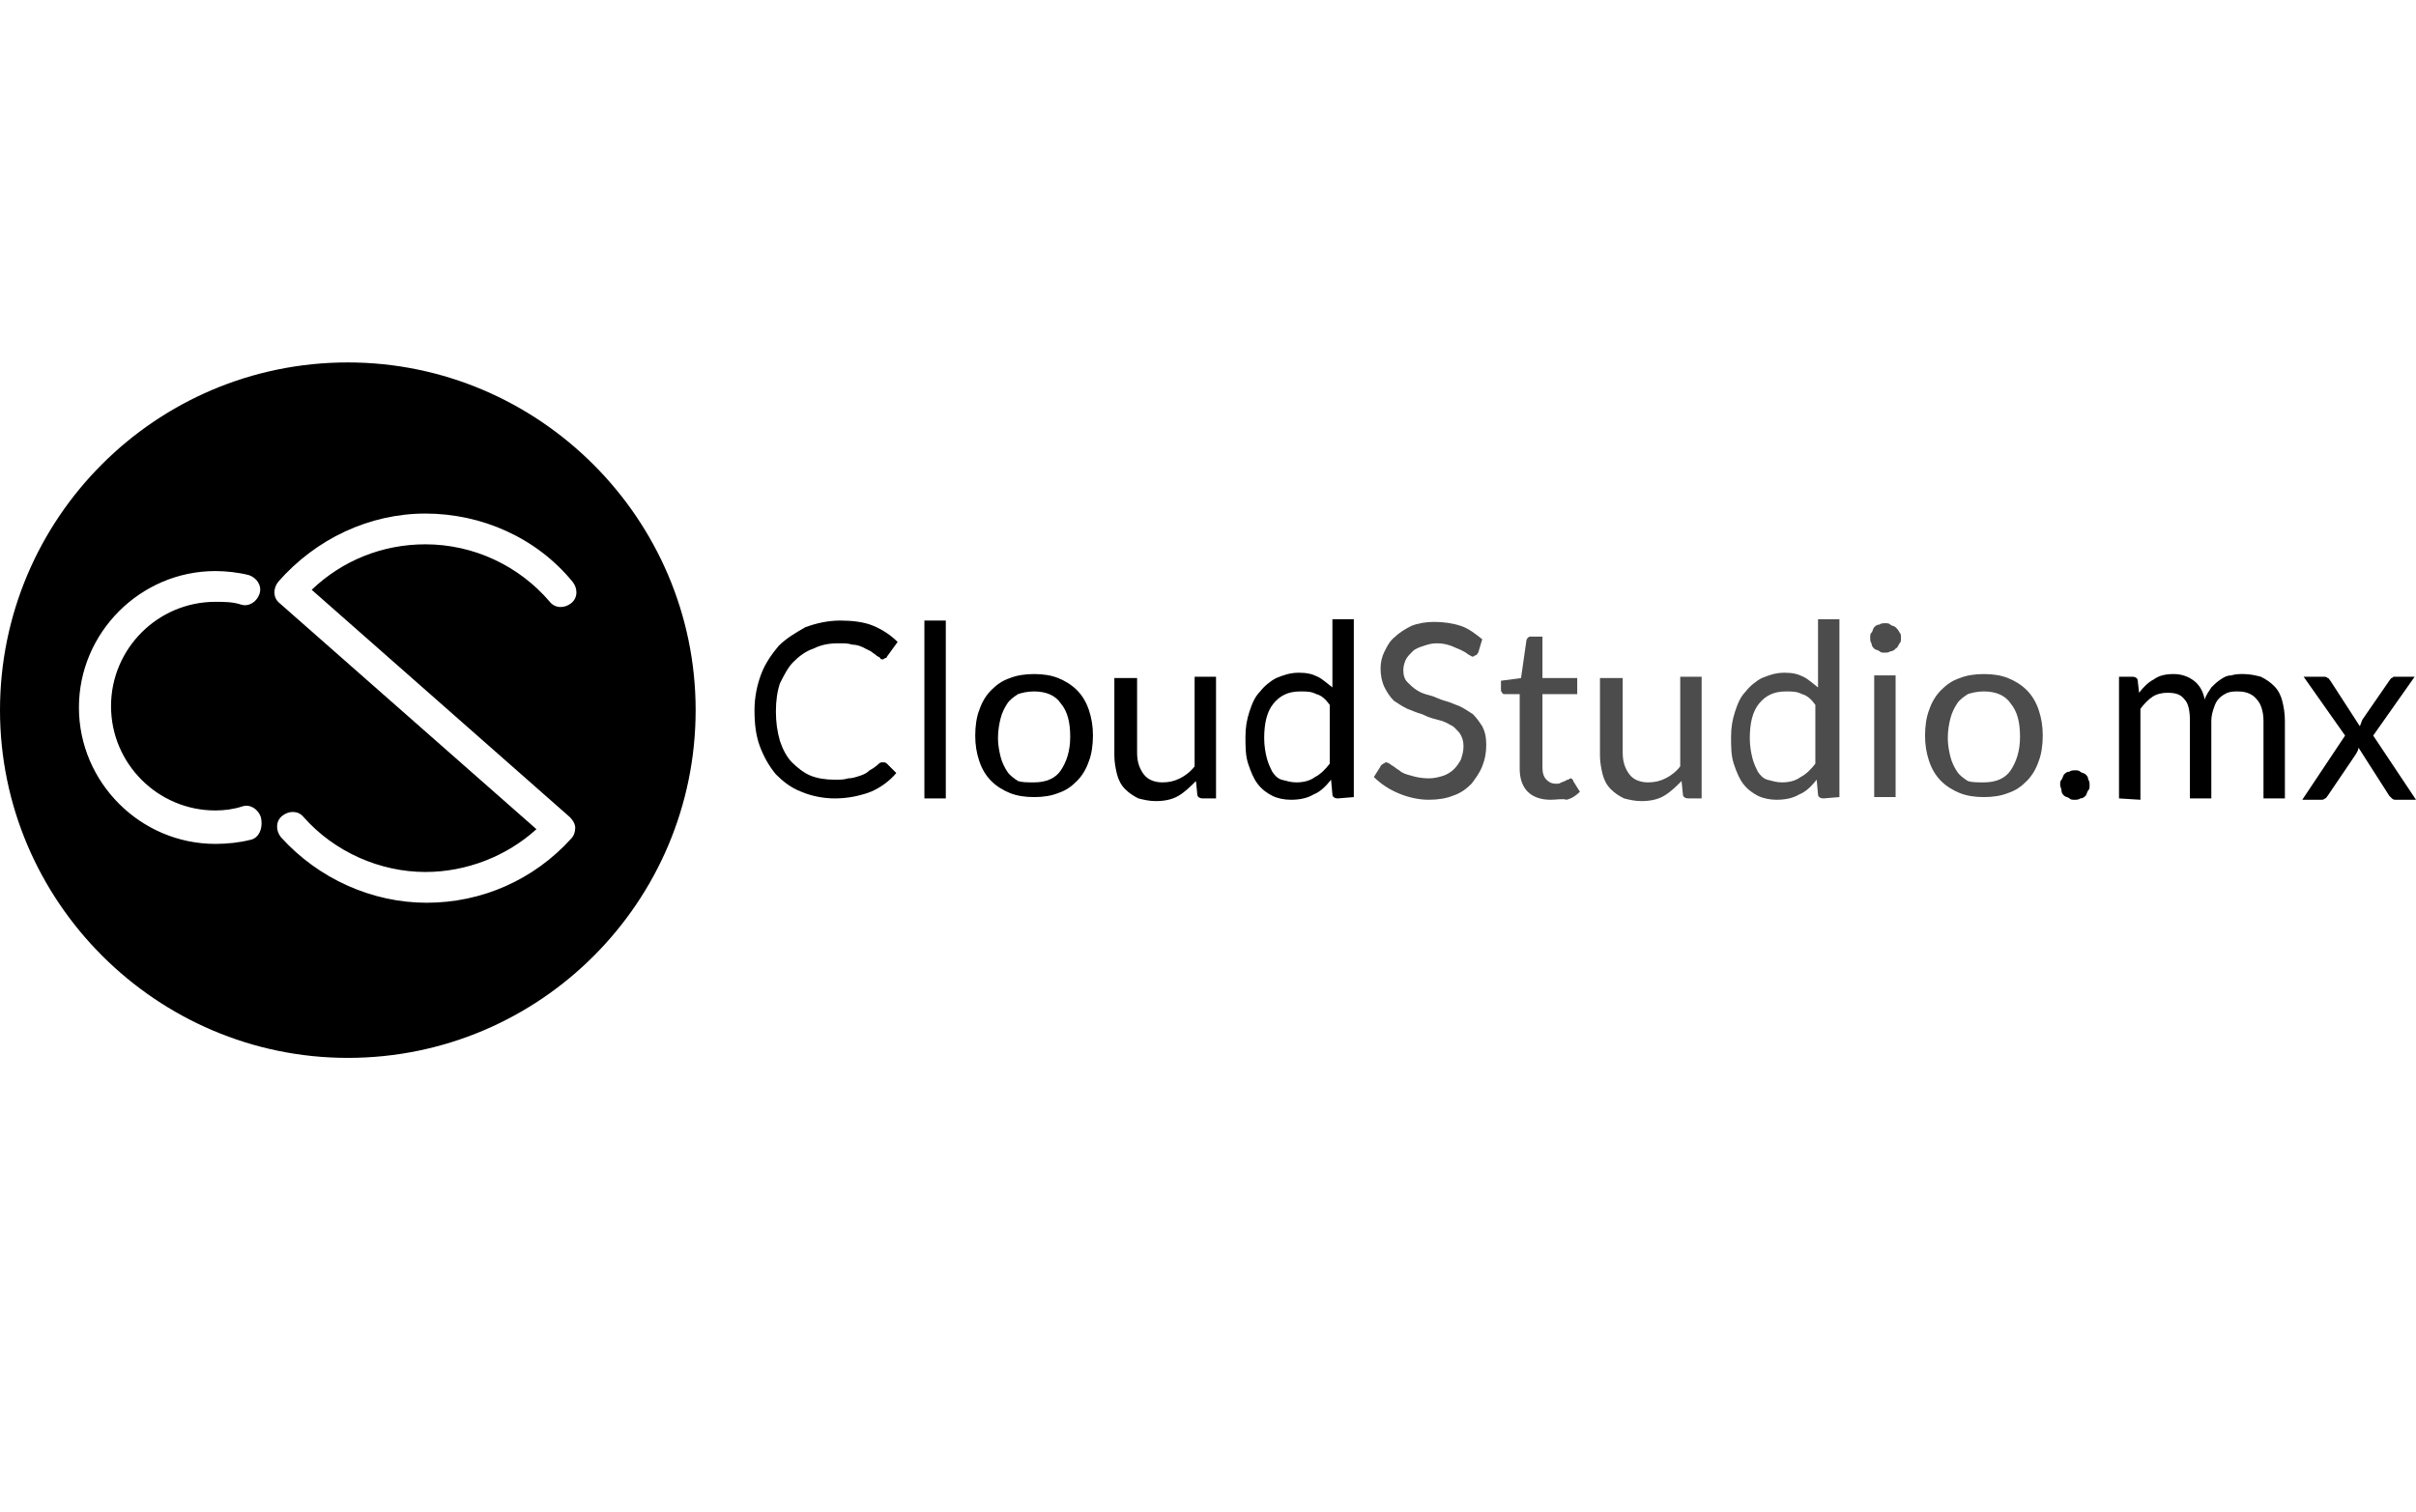
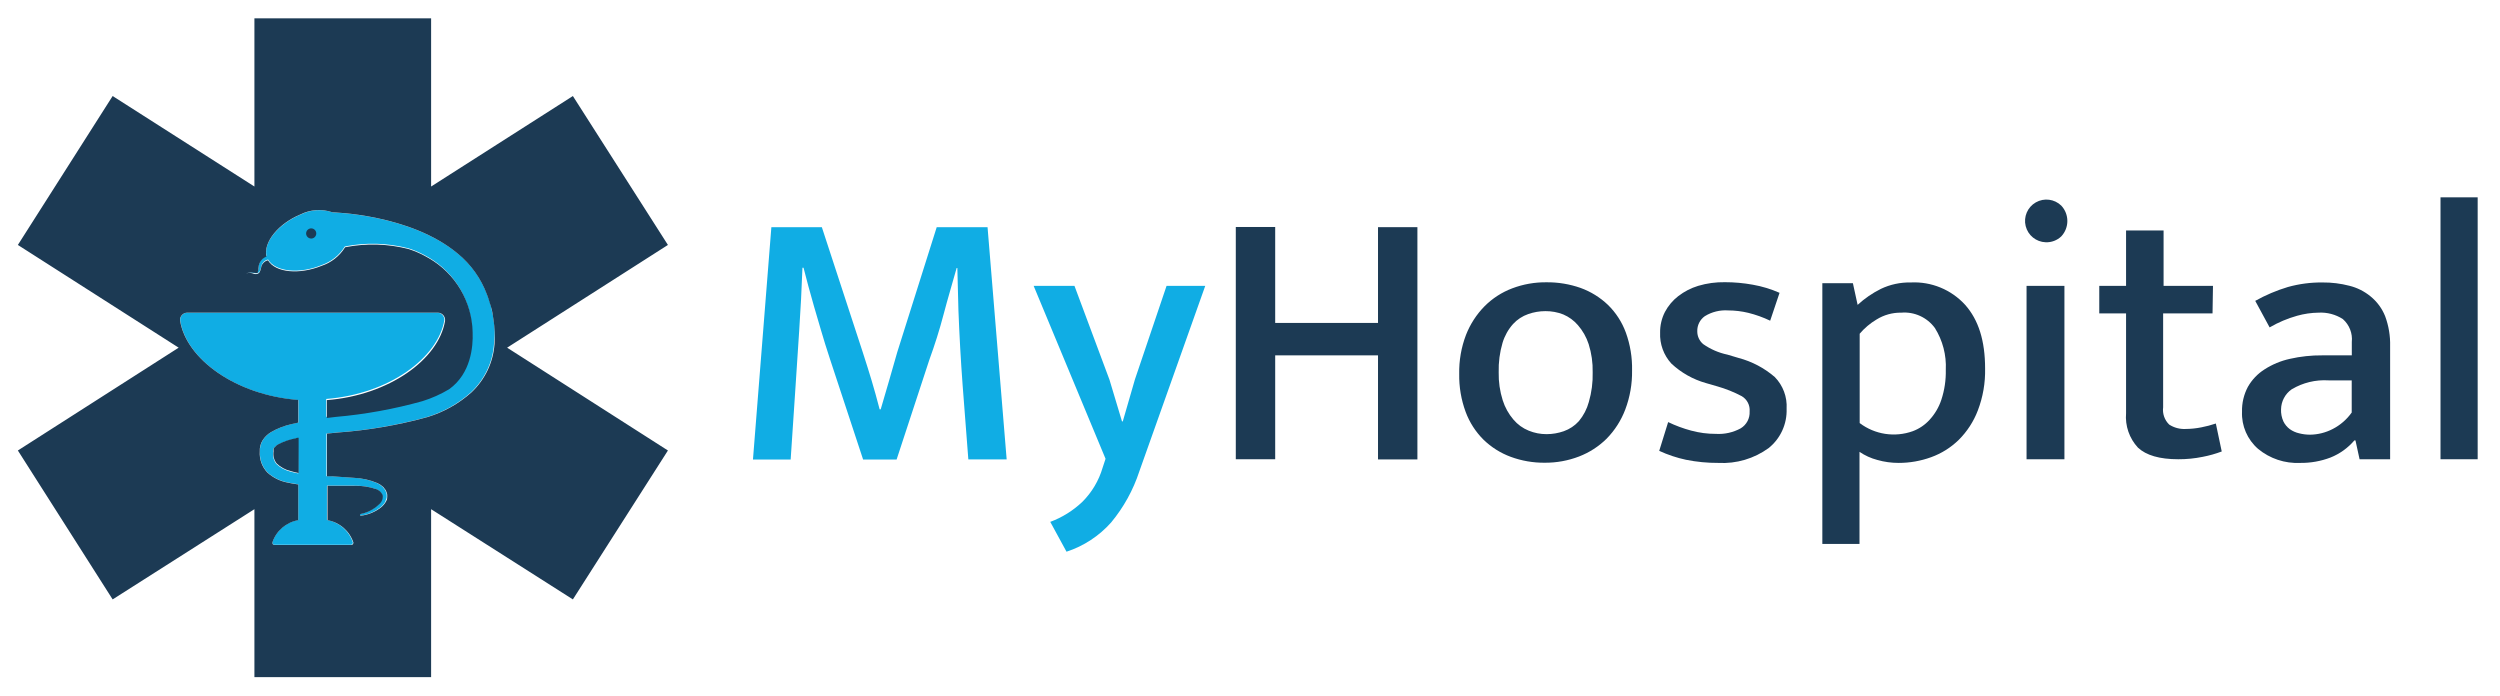
- <svg xmlns="http://www.w3.org/2000/svg" version="1.1" id="Capa_1" x="0px" y="0px" viewBox="0 0 180.6 113" style="enable-background:new 0 0 180.6 113;" xml:space="preserve">
-   <style type="text/css">
- 	.st0{opacity:0.7;enable-background:new    ;}
- </style>
-   <g id="Page-1">
-     <g id="home" transform="translate(-115, 0)">
-       <g id="header" transform="translate(0, -1)">
-         <g>
-           <path d="M141,28.1c-14.4,0-26,11.7-26,26s11.7,26,26,26c14.4,0,26-11.7,26-26S155.3,28.1,141,28.1z M133.7,63.8      c-0.8,0.2-1.7,0.3-2.6,0.3c-5.6,0-10.2-4.6-10.2-10.2s4.6-10.2,10.2-10.2c0.8,0,1.7,0.1,2.5,0.3c0.6,0.2,1,0.8,0.8,1.4      c-0.2,0.6-0.8,1-1.4,0.8s-1.3-0.2-1.9-0.2c-4.3,0-7.8,3.5-7.8,7.8s3.5,7.8,7.8,7.8c0.7,0,1.4-0.1,2-0.3c0.6-0.2,1.2,0.2,1.4,0.8      C134.7,63,134.3,63.7,133.7,63.8z M157.6,62.1c0.2,0.2,0.4,0.5,0.4,0.8s-0.1,0.6-0.3,0.8c-2.8,3.1-6.7,4.8-10.8,4.8      c-4.1,0-8.1-1.8-10.9-4.9c-0.4-0.5-0.4-1.2,0.1-1.6c0.5-0.4,1.2-0.4,1.6,0.1c2.3,2.6,5.7,4.1,9.1,4.1c3.1,0,6.1-1.2,8.3-3.2      l-19.2-16.9c-0.5-0.4-0.5-1.1-0.1-1.6c2.8-3.2,6.8-5.1,11-5.1s8.3,1.8,11,5.1c0.4,0.5,0.4,1.2-0.1,1.6c-0.5,0.4-1.2,0.4-1.6-0.1      c-2.3-2.7-5.7-4.3-9.3-4.3c-3.2,0-6.2,1.2-8.5,3.4L157.6,62.1z" />
-           <g>
-             <path d="M181,58c0.1,0,0.2,0,0.3,0.1l0.7,0.7c-0.5,0.6-1.2,1.1-1.9,1.4c-0.8,0.3-1.7,0.5-2.7,0.5c-0.9,0-1.8-0.2-2.5-0.5       c-0.8-0.3-1.4-0.8-1.9-1.3c-0.5-0.6-0.9-1.3-1.2-2.1c-0.3-0.8-0.4-1.7-0.4-2.7s0.2-1.9,0.5-2.7c0.3-0.8,0.8-1.5,1.3-2.1       c0.6-0.6,1.3-1,2-1.4c0.8-0.3,1.7-0.5,2.6-0.5s1.8,0.1,2.5,0.4s1.3,0.7,1.8,1.2l-0.8,1.1c0,0.1-0.1,0.1-0.1,0.1       c-0.1,0-0.1,0.1-0.2,0.1c-0.1,0-0.2,0-0.2-0.1c-0.1-0.1-0.2-0.1-0.3-0.2c-0.1-0.1-0.3-0.2-0.4-0.3c-0.2-0.1-0.4-0.2-0.6-0.3       c-0.2-0.1-0.5-0.2-0.8-0.2c-0.3-0.1-0.6-0.1-1-0.1c-0.7,0-1.3,0.1-1.9,0.4c-0.6,0.2-1.1,0.6-1.5,1c-0.4,0.4-0.7,1-1,1.6       c-0.2,0.6-0.3,1.3-0.3,2.1c0,0.8,0.1,1.5,0.3,2.2c0.2,0.6,0.5,1.2,0.9,1.6c0.4,0.4,0.9,0.8,1.4,1s1.1,0.3,1.8,0.3       c0.4,0,0.7,0,1-0.1c0.3,0,0.6-0.1,0.9-0.2c0.3-0.1,0.5-0.2,0.7-0.4c0.2-0.1,0.5-0.3,0.7-0.5C180.8,58,180.9,58,181,58z" />
-             <path d="M185.7,47.4v13.3h-1.6V47.4H185.7z" />
-             <path d="M192.3,51.4c0.7,0,1.3,0.1,1.8,0.3c0.5,0.2,1,0.5,1.4,0.9c0.4,0.4,0.7,0.9,0.9,1.5c0.2,0.6,0.3,1.2,0.3,1.9       c0,0.7-0.1,1.4-0.3,1.9c-0.2,0.6-0.5,1.1-0.9,1.5c-0.4,0.4-0.8,0.7-1.4,0.9c-0.5,0.2-1.1,0.3-1.8,0.3s-1.3-0.1-1.8-0.3       s-1-0.5-1.4-0.9c-0.4-0.4-0.7-0.9-0.9-1.5c-0.2-0.6-0.3-1.2-0.3-1.9s0.1-1.4,0.3-1.9c0.2-0.6,0.5-1.1,0.9-1.5       c0.4-0.4,0.8-0.7,1.4-0.9C191,51.5,191.6,51.4,192.3,51.4z M192.3,59.5c0.9,0,1.6-0.3,2-0.9c0.4-0.6,0.7-1.4,0.7-2.5       c0-1.1-0.2-1.9-0.7-2.5c-0.4-0.6-1.1-0.9-2-0.9c-0.5,0-0.9,0.1-1.2,0.2c-0.3,0.2-0.6,0.4-0.8,0.7c-0.2,0.3-0.4,0.7-0.5,1.1       c-0.1,0.4-0.2,0.9-0.2,1.5c0,0.5,0.1,1,0.2,1.4c0.1,0.4,0.3,0.8,0.5,1.1s0.5,0.5,0.8,0.7C191.4,59.5,191.8,59.5,192.3,59.5z" />
-             <path d="M200,51.5v5.8c0,0.7,0.2,1.2,0.5,1.6c0.3,0.4,0.8,0.6,1.4,0.6c0.5,0,0.9-0.1,1.3-0.3c0.4-0.2,0.8-0.5,1.1-0.9v-6.7h1.6       v9.1h-1c-0.2,0-0.4-0.1-0.4-0.3l-0.1-1c-0.4,0.4-0.8,0.8-1.3,1.1s-1.1,0.4-1.7,0.4c-0.5,0-0.9-0.1-1.3-0.2       c-0.4-0.2-0.7-0.4-1-0.7s-0.5-0.7-0.6-1.1c-0.1-0.4-0.2-0.9-0.2-1.4v-5.8h1.7V51.5z" />
-             <path d="M215,60.7c-0.2,0-0.4-0.1-0.4-0.3l-0.1-1.1c-0.4,0.5-0.8,0.9-1.3,1.1c-0.5,0.3-1.1,0.4-1.7,0.4c-0.5,0-1-0.1-1.4-0.3       c-0.4-0.2-0.8-0.5-1.1-0.9c-0.3-0.4-0.5-0.9-0.7-1.5c-0.2-0.6-0.2-1.3-0.2-2s0.1-1.3,0.3-1.9c0.2-0.6,0.4-1.1,0.8-1.5       c0.3-0.4,0.8-0.8,1.2-1c0.5-0.2,1-0.4,1.7-0.4c0.6,0,1,0.1,1.4,0.3c0.4,0.2,0.7,0.5,1.1,0.8v-5.1h1.6v13.3L215,60.7L215,60.7z        M211.9,59.5c0.5,0,1-0.1,1.4-0.4c0.4-0.2,0.8-0.6,1.1-1v-4.4c-0.3-0.4-0.6-0.7-1-0.8c-0.4-0.2-0.7-0.2-1.2-0.2       c-0.9,0-1.5,0.3-2,0.9c-0.5,0.6-0.7,1.5-0.7,2.6c0,0.6,0.1,1.1,0.2,1.5c0.1,0.4,0.3,0.8,0.4,1c0.2,0.3,0.4,0.5,0.7,0.6       C211.2,59.4,211.5,59.5,211.9,59.5z" />
-             <path class="st0" d="M225.5,49.8c-0.1,0.1-0.1,0.2-0.2,0.2c-0.1,0-0.1,0.1-0.2,0.1c-0.1,0-0.2-0.1-0.4-0.2       c-0.1-0.1-0.3-0.2-0.5-0.3c-0.2-0.1-0.5-0.2-0.7-0.3c-0.3-0.1-0.6-0.2-1.1-0.2c-0.4,0-0.7,0.1-1,0.2c-0.3,0.1-0.6,0.2-0.8,0.4       c-0.2,0.2-0.4,0.4-0.5,0.6c-0.1,0.2-0.2,0.5-0.2,0.8c0,0.4,0.1,0.7,0.3,0.9c0.2,0.2,0.4,0.4,0.7,0.6s0.6,0.3,1,0.4       c0.4,0.1,0.7,0.3,1.1,0.4c0.4,0.1,0.8,0.3,1.1,0.4c0.4,0.2,0.7,0.4,1,0.6c0.3,0.3,0.5,0.6,0.7,0.9c0.2,0.4,0.3,0.8,0.3,1.4       c0,0.6-0.1,1.1-0.3,1.6s-0.5,0.9-0.8,1.3c-0.4,0.4-0.8,0.7-1.4,0.9c-0.5,0.2-1.1,0.3-1.8,0.3c-0.8,0-1.6-0.2-2.3-0.5       c-0.7-0.3-1.3-0.7-1.8-1.2l0.5-0.8c0-0.1,0.1-0.1,0.2-0.2c0.1,0,0.1-0.1,0.2-0.1c0.1,0,0.3,0.1,0.4,0.2       c0.2,0.1,0.4,0.3,0.6,0.4c0.2,0.2,0.5,0.3,0.9,0.4c0.3,0.1,0.8,0.2,1.3,0.2c0.4,0,0.8-0.1,1.1-0.2c0.3-0.1,0.6-0.3,0.8-0.5       s0.4-0.5,0.5-0.7c0.1-0.3,0.2-0.6,0.2-1c0-0.4-0.1-0.7-0.3-1c-0.2-0.2-0.4-0.5-0.7-0.6c-0.3-0.2-0.6-0.3-1-0.4       c-0.4-0.1-0.7-0.2-1.1-0.4c-0.4-0.1-0.8-0.3-1.1-0.4c-0.4-0.2-0.7-0.4-1-0.6c-0.3-0.3-0.5-0.6-0.7-1c-0.2-0.4-0.3-0.9-0.3-1.4       s0.1-0.9,0.3-1.3c0.2-0.4,0.4-0.8,0.8-1.1c0.3-0.3,0.8-0.6,1.2-0.8c0.5-0.2,1.1-0.3,1.7-0.3c0.7,0,1.4,0.1,2,0.3       c0.6,0.2,1.1,0.6,1.6,1L225.5,49.8z" />
-             <path class="st0" d="M230.9,60.8c-0.7,0-1.3-0.2-1.7-0.6s-0.6-1-0.6-1.7v-5.6h-1.1c-0.1,0-0.2,0-0.2-0.1       c-0.1-0.1-0.1-0.1-0.1-0.3v-0.6l1.5-0.2l0.4-2.8c0-0.1,0.1-0.2,0.1-0.2c0.1-0.1,0.1-0.1,0.3-0.1h0.8v3.1h2.6v1.2h-2.6v5.5       c0,0.4,0.1,0.7,0.3,0.9c0.2,0.2,0.4,0.3,0.7,0.3c0.2,0,0.3,0,0.4-0.1c0.1,0,0.2-0.1,0.3-0.1c0.1-0.1,0.2-0.1,0.2-0.1       c0.1,0,0.1-0.1,0.2-0.1c0.1,0,0.2,0.1,0.2,0.2l0.5,0.8c-0.3,0.3-0.6,0.5-1,0.6C231.8,60.7,231.4,60.8,230.9,60.8z" />
-             <path class="st0" d="M236.3,51.5v5.8c0,0.7,0.2,1.2,0.5,1.6c0.3,0.4,0.8,0.6,1.4,0.6c0.5,0,0.9-0.1,1.3-0.3       c0.4-0.2,0.8-0.5,1.1-0.9v-6.7h1.6v9.1h-1c-0.2,0-0.4-0.1-0.4-0.3l-0.1-1c-0.4,0.4-0.8,0.8-1.3,1.1s-1.1,0.4-1.7,0.4       c-0.5,0-0.9-0.1-1.3-0.2c-0.4-0.2-0.7-0.4-1-0.7s-0.5-0.7-0.6-1.1c-0.1-0.4-0.2-0.9-0.2-1.4v-5.8h1.7V51.5z" />
-             <path class="st0" d="M251.3,60.7c-0.2,0-0.4-0.1-0.4-0.3l-0.1-1.1c-0.4,0.5-0.8,0.9-1.3,1.1c-0.5,0.3-1.1,0.4-1.7,0.4       c-0.5,0-1-0.1-1.4-0.3s-0.8-0.5-1.1-0.9c-0.3-0.4-0.5-0.9-0.7-1.5c-0.2-0.6-0.2-1.3-0.2-2s0.1-1.3,0.3-1.9       c0.2-0.6,0.4-1.1,0.8-1.5c0.3-0.4,0.8-0.8,1.2-1c0.5-0.2,1-0.4,1.7-0.4c0.6,0,1,0.1,1.4,0.3s0.7,0.5,1.1,0.8v-5.1h1.6v13.3       L251.3,60.7L251.3,60.7z M248.2,59.5c0.5,0,1-0.1,1.4-0.4c0.4-0.2,0.8-0.6,1.1-1v-4.4c-0.3-0.4-0.6-0.7-1-0.8       c-0.4-0.2-0.7-0.2-1.2-0.2c-0.9,0-1.5,0.3-2,0.9c-0.5,0.6-0.7,1.5-0.7,2.6c0,0.6,0.1,1.1,0.2,1.5c0.1,0.4,0.3,0.8,0.4,1       c0.2,0.3,0.4,0.5,0.7,0.6C247.5,59.4,247.8,59.5,248.2,59.5z" />
-             <path class="st0" d="M257.1,48.7c0,0.2,0,0.3-0.1,0.4c-0.1,0.1-0.1,0.3-0.3,0.4c-0.1,0.1-0.2,0.2-0.4,0.2       c-0.1,0.1-0.3,0.1-0.4,0.1c-0.2,0-0.3,0-0.4-0.1c-0.1-0.1-0.3-0.1-0.4-0.2c-0.1-0.1-0.2-0.2-0.2-0.4c-0.1-0.1-0.1-0.3-0.1-0.4       c0-0.2,0-0.3,0.1-0.4c0.1-0.1,0.1-0.3,0.2-0.4c0.1-0.1,0.2-0.2,0.4-0.2c0.1-0.1,0.3-0.1,0.4-0.1c0.2,0,0.3,0,0.4,0.1       c0.1,0.1,0.3,0.1,0.4,0.2c0.1,0.1,0.2,0.2,0.3,0.4C257.1,48.4,257.1,48.5,257.1,48.7z M256.7,51.5v9.1h-1.6v-9.1H256.7z" />
-             <path class="st0" d="M263.3,51.4c0.7,0,1.3,0.1,1.8,0.3c0.5,0.2,1,0.5,1.4,0.9c0.4,0.4,0.7,0.9,0.9,1.5       c0.2,0.6,0.3,1.2,0.3,1.9c0,0.7-0.1,1.4-0.3,1.9c-0.2,0.6-0.5,1.1-0.9,1.5c-0.4,0.4-0.8,0.7-1.4,0.9c-0.5,0.2-1.1,0.3-1.8,0.3       c-0.7,0-1.3-0.1-1.8-0.3s-1-0.5-1.4-0.9c-0.4-0.4-0.7-0.9-0.9-1.5c-0.2-0.6-0.3-1.2-0.3-1.9s0.1-1.4,0.3-1.9       c0.2-0.6,0.5-1.1,0.9-1.5c0.4-0.4,0.8-0.7,1.4-0.9C262,51.5,262.6,51.4,263.3,51.4z M263.3,59.5c0.9,0,1.6-0.3,2-0.9       c0.4-0.6,0.7-1.4,0.7-2.5c0-1.1-0.2-1.9-0.7-2.5c-0.4-0.6-1.1-0.9-2-0.9c-0.5,0-0.9,0.1-1.2,0.2c-0.3,0.2-0.6,0.4-0.8,0.7       c-0.2,0.3-0.4,0.7-0.5,1.1c-0.1,0.4-0.2,0.9-0.2,1.5c0,0.5,0.1,1,0.2,1.4c0.1,0.4,0.3,0.8,0.5,1.1c0.2,0.3,0.5,0.5,0.8,0.7       C262.4,59.5,262.8,59.5,263.3,59.5z" />
-             <path d="M269,59.7c0-0.2,0-0.3,0.1-0.4c0.1-0.1,0.1-0.3,0.2-0.4c0.1-0.1,0.2-0.2,0.4-0.2c0.1-0.1,0.3-0.1,0.4-0.1       c0.2,0,0.3,0,0.4,0.1c0.1,0.1,0.3,0.1,0.4,0.2c0.1,0.1,0.2,0.2,0.2,0.4c0.1,0.1,0.1,0.3,0.1,0.4c0,0.2,0,0.3-0.1,0.4       s-0.1,0.3-0.2,0.4c-0.1,0.1-0.2,0.2-0.4,0.2c-0.1,0.1-0.3,0.1-0.4,0.1c-0.2,0-0.3,0-0.4-0.1s-0.3-0.1-0.4-0.2       c-0.1-0.1-0.2-0.2-0.2-0.4C269.1,60,269,59.8,269,59.7z" />
-             <path d="M273.4,60.7v-9.1h1c0.2,0,0.4,0.1,0.4,0.3l0.1,0.9c0.3-0.4,0.7-0.8,1.1-1c0.4-0.3,0.9-0.4,1.5-0.4s1.1,0.2,1.5,0.5       s0.7,0.8,0.8,1.4c0.1-0.3,0.3-0.6,0.5-0.9c0.2-0.2,0.4-0.4,0.7-0.6c0.3-0.2,0.5-0.3,0.8-0.3c0.3-0.1,0.6-0.1,0.9-0.1       c0.5,0,0.9,0.1,1.3,0.2c0.4,0.2,0.7,0.4,1,0.7c0.3,0.3,0.5,0.7,0.6,1.1c0.1,0.4,0.2,0.9,0.2,1.5v5.8h-1.6v-5.8       c0-0.7-0.2-1.3-0.5-1.6c-0.3-0.4-0.8-0.6-1.4-0.6c-0.3,0-0.5,0-0.8,0.1c-0.2,0.1-0.4,0.2-0.6,0.4c-0.2,0.2-0.3,0.4-0.4,0.7       s-0.2,0.6-0.2,1v5.8h-1.6v-5.8c0-0.7-0.1-1.3-0.4-1.6c-0.3-0.4-0.7-0.5-1.3-0.5c-0.4,0-0.8,0.1-1.1,0.3       c-0.3,0.2-0.6,0.5-0.9,0.9v6.8L273.4,60.7L273.4,60.7z" />
-             <path d="M290.3,56l-3.1-4.4h1.5c0.1,0,0.2,0,0.3,0.1c0.1,0,0.1,0.1,0.2,0.2l2.2,3.4c0.1-0.2,0.1-0.3,0.2-0.5l2-2.9       c0.1-0.1,0.1-0.2,0.2-0.2c0.1-0.1,0.1-0.1,0.2-0.1h1.5l-3.1,4.4l3.2,4.8h-1.5c-0.1,0-0.2,0-0.3-0.1s-0.1-0.1-0.2-0.2l-2.3-3.6       c0,0.2-0.1,0.3-0.2,0.5l-2.1,3.1c-0.1,0.1-0.1,0.2-0.2,0.2c-0.1,0.1-0.2,0.1-0.3,0.1h-1.4L290.3,56z" />
-           </g>
-         </g>
-       </g>
-     </g>
-   </g>
+ <svg xmlns="http://www.w3.org/2000/svg" id="Layer_1" data-name="Layer 1" viewBox="0 0 279.86 77.84">
+   <defs>
+     <style>.cls-1{fill:#10ade4;}.cls-2{fill:#1c3a54;}</style>
+   </defs>
+   <path class="cls-1" d="M55.38,37.05c0-.47-.1-.92-.15-1.38s-.18-.92-.27-1.37-.26-.9-.44-1.34a10.78,10.78,0,0,0-3.26-4.57c-5.33-4.41-14-4.61-14-4.61h0a4.64,4.64,0,0,0-3.59.23c-2.42,1-4.18,3.06-3.84,4.62a1.63,1.63,0,0,0-.43.27,1.41,1.41,0,0,0-.45,1,1.11,1.11,0,0,1-.07.43c0,.12-.15.14-.32.13s-.71-.13-1,.12c.3-.2.63-.06.94,0a.9.9,0,0,0,.29,0,.47.47,0,0,0,.27-.18,1.66,1.66,0,0,0,.18-.53,1,1,0,0,1,.43-.68,1,1,0,0,1,.34-.14c.82,1.4,3.55,1.64,6,.62a4.92,4.92,0,0,0,2.59-2.08h0a16,16,0,0,1,7.14.21,4.75,4.75,0,0,1,.49.17,10.94,10.94,0,0,1,1.63.78l.11.06a9.79,9.79,0,0,1,4.87,8.26c.06,1.58-.18,4.61-2.63,6.37a13.85,13.85,0,0,1-3,1.34,53.35,53.35,0,0,1-9.69,1.76l-1,.12v-2c7-.54,12.52-4.58,13.23-8.86A.82.82,0,0,0,49,35H21a.81.81,0,0,0-.82.93c.7,4.28,6.25,8.32,13.23,8.86v2.51l-.72.16a8,8,0,0,0-2.34.91,2.85,2.85,0,0,0-.93.9,2.16,2.16,0,0,0-.32,1.26,3.11,3.11,0,0,0,.85,2.36A4.66,4.66,0,0,0,32.18,54c.4.09.81.16,1.21.21v4a3.72,3.72,0,0,0-2.9,2.5.24.24,0,0,0,.25.28h8.51a.25.25,0,0,0,.25-.28,3.74,3.74,0,0,0-2.9-2.5V54.37h3a7.1,7.1,0,0,1,2.39.35,1.19,1.19,0,0,1,.8.74,1.15,1.15,0,0,1-.42,1,4.15,4.15,0,0,1-2.11,1.08l0,.19a4.5,4.5,0,0,0,2.41-1c.08-.09.17-.16.25-.26l.22-.31c0-.13.1-.26.14-.4a2.36,2.36,0,0,0,0-.46,2.2,2.2,0,0,0-.17-.45,3,3,0,0,0-.27-.35,2.52,2.52,0,0,0-.65-.43,7.51,7.51,0,0,0-2.64-.59l-2.47-.17-.54,0V48.54l1.18-.12a51.84,51.84,0,0,0,10.07-1.73,13.11,13.11,0,0,0,4.92-2.76,8.38,8.38,0,0,0,1.82-2.49,8.17,8.17,0,0,0,.77-2.94A11.72,11.72,0,0,0,55.38,37.05ZM33.39,53q-.47-.09-.9-.21a3.51,3.51,0,0,1-1.56-.86,1.71,1.71,0,0,1-.34-1.36.77.77,0,0,1,0-.29.36.36,0,0,1,.1-.15,1.35,1.35,0,0,1,.46-.37,7.07,7.07,0,0,1,1.89-.64l.31-.06Z" />
+   <path class="cls-2" d="M74.77,27.42,64.13,10.75,48.26,20.88V2.05H28.48V20.88L12.61,10.75,2,27.42l18,11.5L2,50.43,12.61,67.1,28.48,57V75.8H48.26V57L64.13,67.1,74.77,50.43l-18-11.51ZM55.36,38.5a8.17,8.17,0,0,1-.77,2.94,8.38,8.38,0,0,1-1.82,2.49,13.11,13.11,0,0,1-4.92,2.76,51.84,51.84,0,0,1-10.07,1.73l-1.18.12v4.78l.54,0,2.47.17a7.51,7.51,0,0,1,2.64.59,2.52,2.52,0,0,1,.65.43,3,3,0,0,1,.27.35,2.2,2.2,0,0,1,.17.45,2.36,2.36,0,0,1,0,.46c0,.14-.09.27-.14.4l-.22.31c-.08.1-.17.17-.25.26a4.5,4.5,0,0,1-2.41,1l0-.19a4.15,4.15,0,0,0,2.11-1.08,1.15,1.15,0,0,0,.42-1,1.19,1.19,0,0,0-.8-.74,7.1,7.1,0,0,0-2.39-.35h-3v3.85a3.74,3.74,0,0,1,2.9,2.5.25.25,0,0,1-.25.28H30.74a.24.24,0,0,1-.25-.28,3.72,3.72,0,0,1,2.9-2.5v-4c-.4-.05-.81-.12-1.21-.21a4.66,4.66,0,0,1-2.25-1.12,3.11,3.11,0,0,1-.85-2.36,2.16,2.16,0,0,1,.32-1.26,2.85,2.85,0,0,1,.93-.9,8,8,0,0,1,2.34-.91l.72-.16V44.77c-7-.54-12.53-4.58-13.23-8.86A.81.81,0,0,1,21,35H49a.82.82,0,0,1,.82.93c-.71,4.28-6.25,8.32-13.23,8.86v2l1-.12a53.35,53.35,0,0,0,9.69-1.76,13.85,13.85,0,0,0,3-1.34c2.45-1.76,2.69-4.79,2.63-6.37A9.79,9.79,0,0,0,48,28.9l-.11-.06a10.94,10.94,0,0,0-1.63-.78,4.75,4.75,0,0,0-.49-.17,16,16,0,0,0-7.14-.21h0A4.92,4.92,0,0,1,36,29.76c-2.45,1-5.18.78-6-.62a1,1,0,0,0-.34.14,1,1,0,0,0-.43.68,1.66,1.66,0,0,1-.18.53.47.47,0,0,1-.27.18.9.9,0,0,1-.29,0c-.32-.1-.64-.24-.94,0,.26-.25.67-.17,1-.12s.28,0,.32-.13a1.11,1.11,0,0,0,.07-.43,1.41,1.41,0,0,1,.45-1,1.63,1.63,0,0,1,.43-.27C29.46,27.07,31.22,25,33.64,24a4.64,4.64,0,0,1,3.59-.23h0s8.7.2,14,4.61A10.78,10.78,0,0,1,54.52,33c.18.44.29.89.44,1.34s.2.91.27,1.37.12.91.15,1.38A11.72,11.72,0,0,1,55.36,38.5Z" />
+   <path class="cls-2" d="M31.19,49.71a1.35,1.35,0,0,0-.46.37.36.36,0,0,0-.1.15.77.77,0,0,0,0,.29,1.71,1.71,0,0,0,.34,1.36,3.41,3.41,0,0,0,1.56.85,8.45,8.45,0,0,0,.9.22V49c-.1,0-.21,0-.31.06A7.07,7.07,0,0,0,31.19,49.71Z" />
+   <path class="cls-2" d="M34.91,25.57a.57.57,0,1,0,0,1.13.57.57,0,0,0,0-1.13Z" />
+   <path class="cls-1" d="M86.35,25.43H92l4.58,14c.38,1.18.72,2.25,1,3.19s.58,2,.89,3.2h.12q.45-1.48.93-3.18c.31-1.12.62-2.19.92-3.21l4.42-14h5.69l2.14,26h-4.29q-.33-4.12-.64-8.31t-.47-8.39L107.17,30h-.08c-.47,1.7-1,3.43-1.46,5.19s-1,3.45-1.59,5.07l-3.67,11.18H96.62L92.91,40.19c-.39-1.18-.72-2.25-1-3.21s-.55-1.85-.78-2.66-.45-1.58-.64-2.29-.37-1.4-.54-2.06h-.12c-.08,2.33-.21,4.71-.37,7.13s-.32,4.74-.46,7l-.49,7.34H84.29Z" />
+   <path class="cls-1" d="M115.71,32h4.57l3.92,10.51,1.4,4.66h.09l1.36-4.7L130.59,32h4.33l-7.38,20.77a17.49,17.49,0,0,1-3.15,5.71,11.43,11.43,0,0,1-5,3.28l-1.82-3.34a10.53,10.53,0,0,0,3.59-2.24,8.92,8.92,0,0,0,2.27-3.82l.33-1Z" />
+   <path class="cls-2" d="M138.34,51.41v-26h4.41V36.15h11.51V25.43h4.41v26h-4.41V39.78H142.75V51.41Z" />
+   <path class="cls-2" d="M182.7,41.47a11.82,11.82,0,0,1-.76,4.37,9.45,9.45,0,0,1-2.08,3.26,9,9,0,0,1-3.09,2,10.52,10.52,0,0,1-3.84.7,10.74,10.74,0,0,1-3.81-.66,8.69,8.69,0,0,1-3.05-1.92,8.59,8.59,0,0,1-2-3.11,11.69,11.69,0,0,1-.72-4.25,11.63,11.63,0,0,1,.76-4.37,9.52,9.52,0,0,1,2.08-3.21,8.72,8.72,0,0,1,3.09-2,10.48,10.48,0,0,1,3.84-.68,11.2,11.2,0,0,1,3.81.63A8.74,8.74,0,0,1,180,34.13a8.35,8.35,0,0,1,2,3.09A11.72,11.72,0,0,1,182.7,41.47Zm-4.41.21a9.74,9.74,0,0,0-.45-3.16,6.1,6.1,0,0,0-1.2-2.12A4.46,4.46,0,0,0,175,35.2a5.32,5.32,0,0,0-2-.37,5.8,5.8,0,0,0-1.93.33,4.15,4.15,0,0,0-1.69,1.11,5.55,5.55,0,0,0-1.18,2.11,10.7,10.7,0,0,0-.43,3.3,9.71,9.71,0,0,0,.45,3.13,6.21,6.21,0,0,0,1.2,2.16,4.38,4.38,0,0,0,1.71,1.24,5.19,5.19,0,0,0,2,.39,5.8,5.8,0,0,0,1.93-.33,4.1,4.1,0,0,0,1.69-1.13A5.65,5.65,0,0,0,177.86,45,10.85,10.85,0,0,0,178.29,41.68Z" />
+   <path class="cls-2" d="M198.16,35.9a12.84,12.84,0,0,0-2.45-.88,9.74,9.74,0,0,0-2.25-.27,4.41,4.41,0,0,0-2.61.64A2,2,0,0,0,190,37.1a1.85,1.85,0,0,0,.66,1.42,7.36,7.36,0,0,0,2.72,1.18l1.24.37a10.17,10.17,0,0,1,4.06,2.14A4.68,4.68,0,0,1,200,45.76,5.4,5.4,0,0,1,198,50.15a8.76,8.76,0,0,1-5.65,1.67,17.83,17.83,0,0,1-3.61-.35,14.18,14.18,0,0,1-3-1l1-3.22a14.69,14.69,0,0,0,2.56.95,10.45,10.45,0,0,0,2.8.37,5.13,5.13,0,0,0,2.76-.62,2.07,2.07,0,0,0,1-1.89,1.81,1.81,0,0,0-.88-1.71,14.13,14.13,0,0,0-2.74-1.1l-1.28-.37a9.4,9.4,0,0,1-3.86-2.18,4.82,4.82,0,0,1-1.26-3.47,4.92,4.92,0,0,1,.54-2.31,5.47,5.47,0,0,1,1.49-1.77A7,7,0,0,1,190.1,32a9.88,9.88,0,0,1,3-.41,17.46,17.46,0,0,1,3.11.28,13,13,0,0,1,3,.91Z" />
+   <path class="cls-2" d="M212.55,51.82a8.67,8.67,0,0,1-2.39-.33,6.46,6.46,0,0,1-2-.91V60.89H204V31.7h3.42l.53,2.43a11.23,11.23,0,0,1,2.6-1.79,7.4,7.4,0,0,1,3.34-.72,7.71,7.71,0,0,1,6.1,2.51c1.49,1.68,2.23,4,2.23,7.13a12.39,12.39,0,0,1-.81,4.68,9.34,9.34,0,0,1-2.14,3.3,8.61,8.61,0,0,1-3.09,1.94A10.6,10.6,0,0,1,212.55,51.82ZM212.84,35a5.09,5.09,0,0,0-2.78.77,7.5,7.5,0,0,0-1.88,1.59v10a6.31,6.31,0,0,0,5.94.91A4.83,4.83,0,0,0,216,47a6.19,6.19,0,0,0,1.32-2.24,10,10,0,0,0,.5-3.36,8.08,8.08,0,0,0-1.22-4.68A4.23,4.23,0,0,0,212.84,35Z" />
+   <path class="cls-2" d="M229,27.12a2.39,2.39,0,1,1,1.75-4.1,2.52,2.52,0,0,1,0,3.44A2.39,2.39,0,0,1,229,27.12Zm-2.14,24.29V32h4.24V51.41Z" />
+   <path class="cls-2" d="M247.68,35.08h-5.53V45.59a2.29,2.29,0,0,0,.68,1.94,3.09,3.09,0,0,0,1.84.49,9.2,9.2,0,0,0,1.75-.18,12.28,12.28,0,0,0,1.63-.43l.66,3.13a12.92,12.92,0,0,1-2.13.6,13.4,13.4,0,0,1-2.74.27c-2.09,0-3.59-.44-4.51-1.3A5.06,5.06,0,0,1,238,46.25V35.08h-3V32h3V25.8h4.2V32h5.53Z" />
+   <path class="cls-2" d="M252.46,33.68a18.29,18.29,0,0,1,3.65-1.55,13.88,13.88,0,0,1,3.89-.51,11.54,11.54,0,0,1,3,.37,6,6,0,0,1,2.37,1.19A5.48,5.48,0,0,1,267,35.39a9,9,0,0,1,.56,3.36V51.41h-3.42l-.46-2.11h-.12a6.86,6.86,0,0,1-2.68,1.92,9.2,9.2,0,0,1-3.38.6,6.88,6.88,0,0,1-4.72-1.57,5.23,5.23,0,0,1-1.8-4.16,5.64,5.64,0,0,1,.66-2.79,5.58,5.58,0,0,1,1.86-1.95,8.7,8.7,0,0,1,2.84-1.18,15.78,15.78,0,0,1,3.63-.39h3.3V38.29a3,3,0,0,0-1-2.57,4.55,4.55,0,0,0-2.72-.72,9.28,9.28,0,0,0-2.41.35,13.18,13.18,0,0,0-3.07,1.3Zm10.8,8.9-2.6,0a7.18,7.18,0,0,0-4.12,1,2.79,2.79,0,0,0-1.19,2.23,3,3,0,0,0,.26,1.36,2.37,2.37,0,0,0,.72.87,2.91,2.91,0,0,0,1.06.47,4.89,4.89,0,0,0,1.21.15,5.66,5.66,0,0,0,2.54-.64,5.92,5.92,0,0,0,2.12-1.84Z" />
+   <path class="cls-2" d="M273.2,51.41V22.09h4.16V51.41Z" />
</svg>
